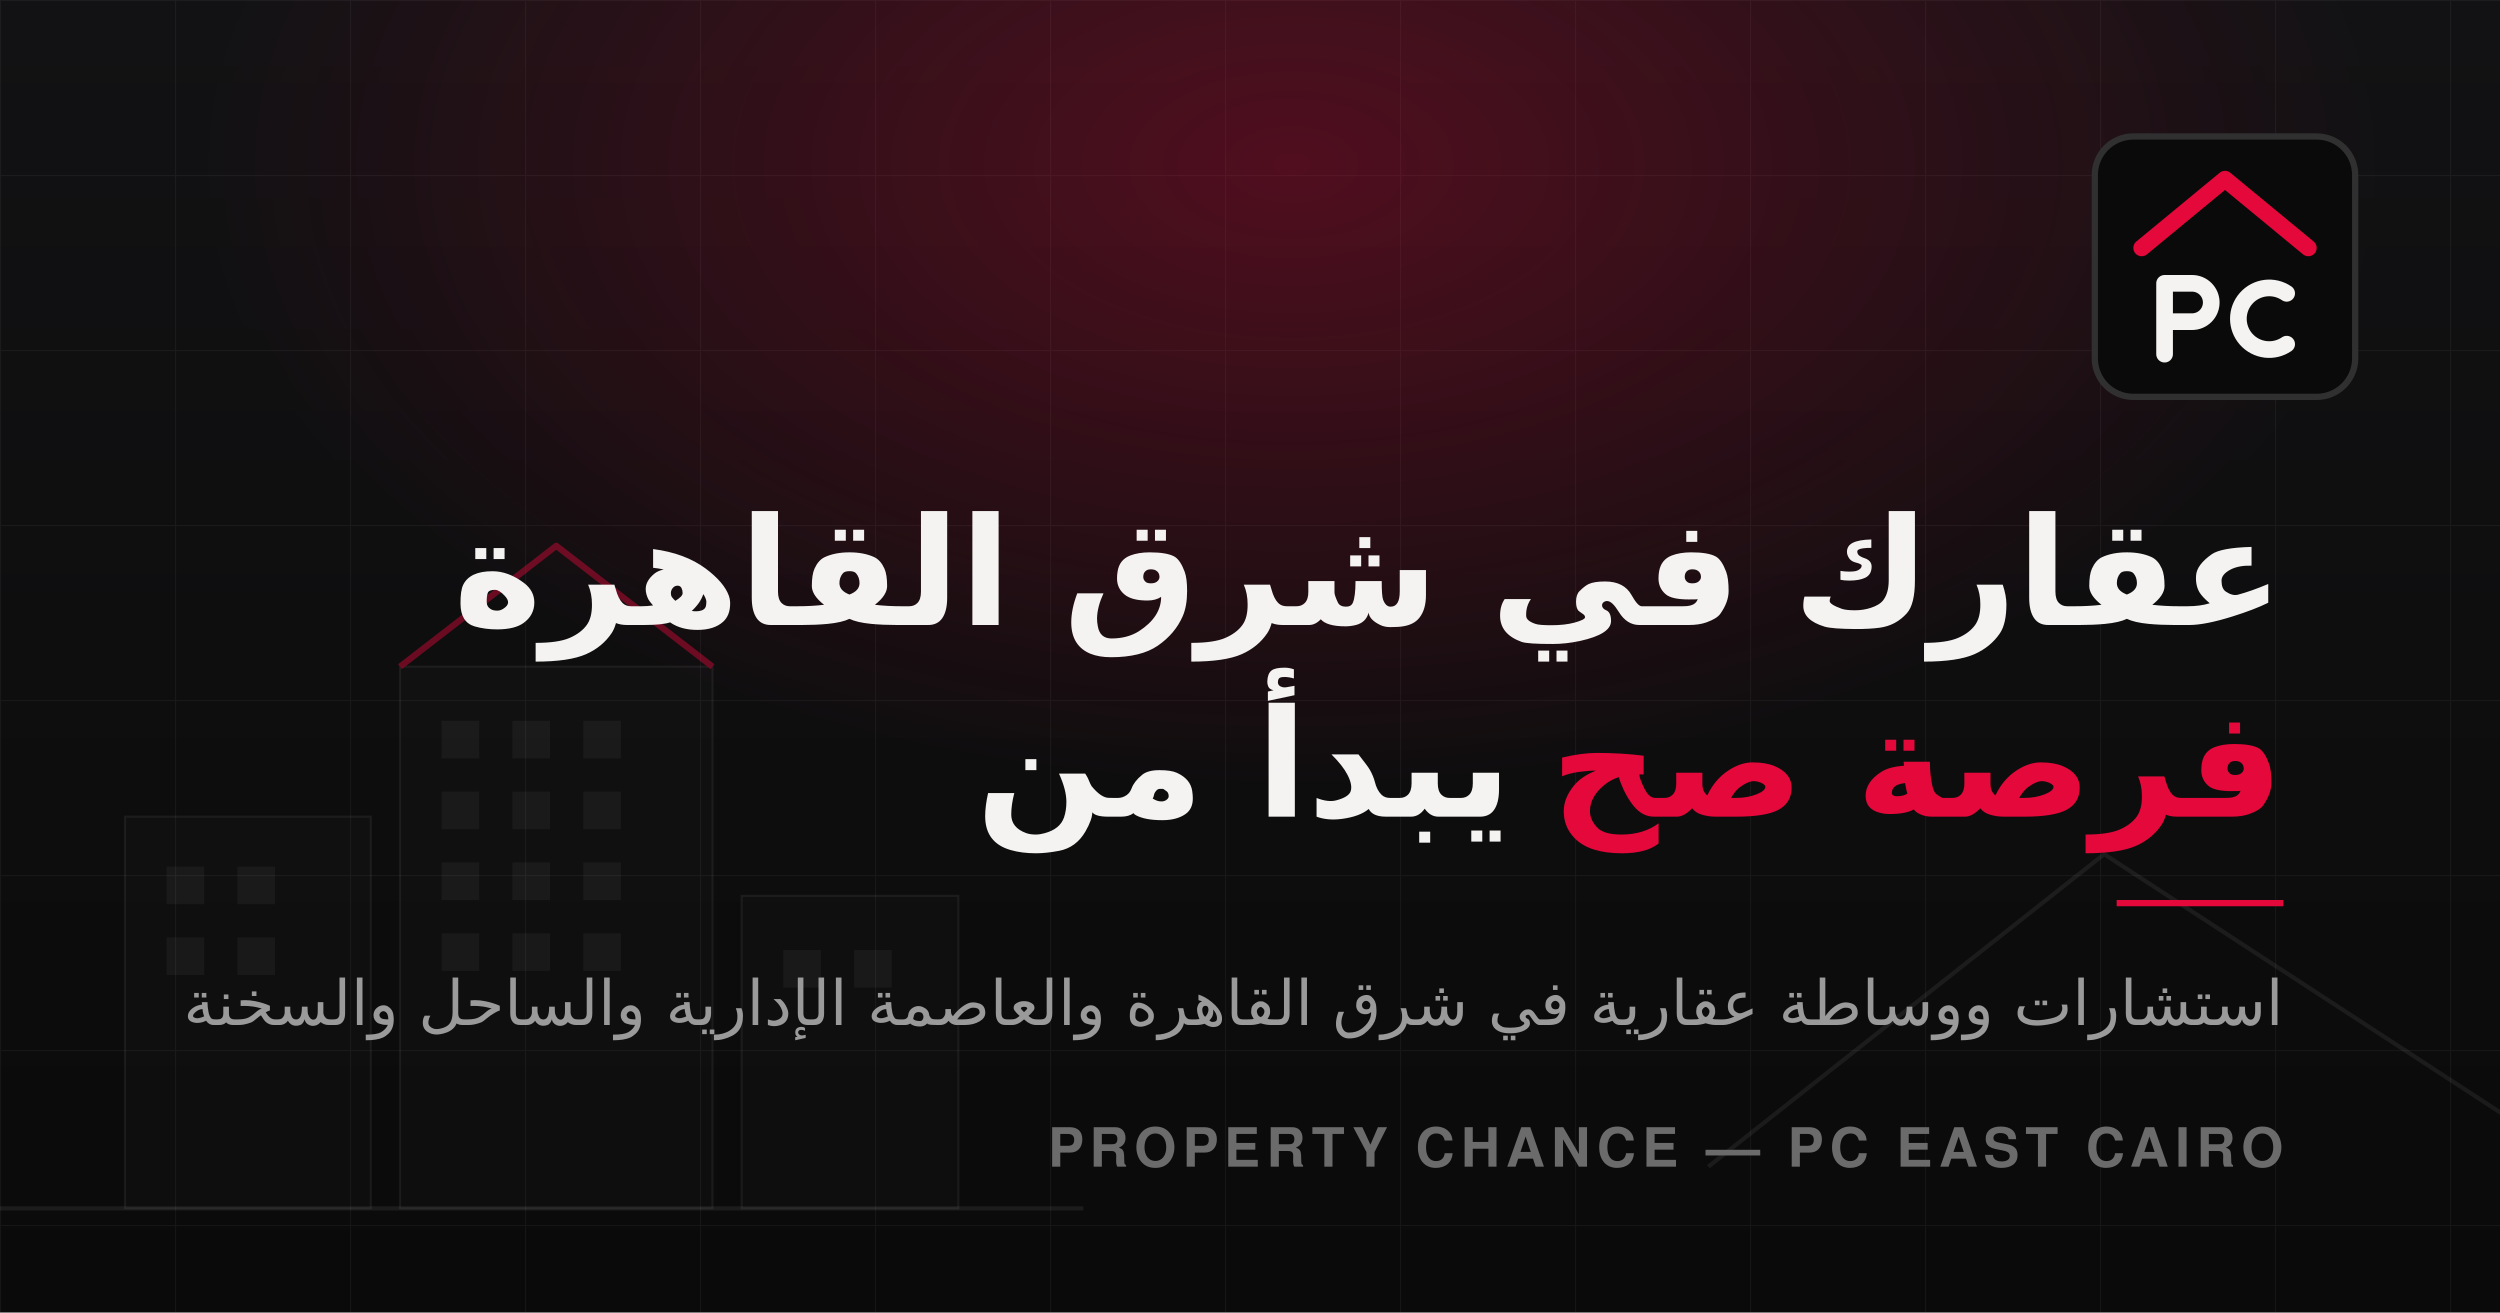
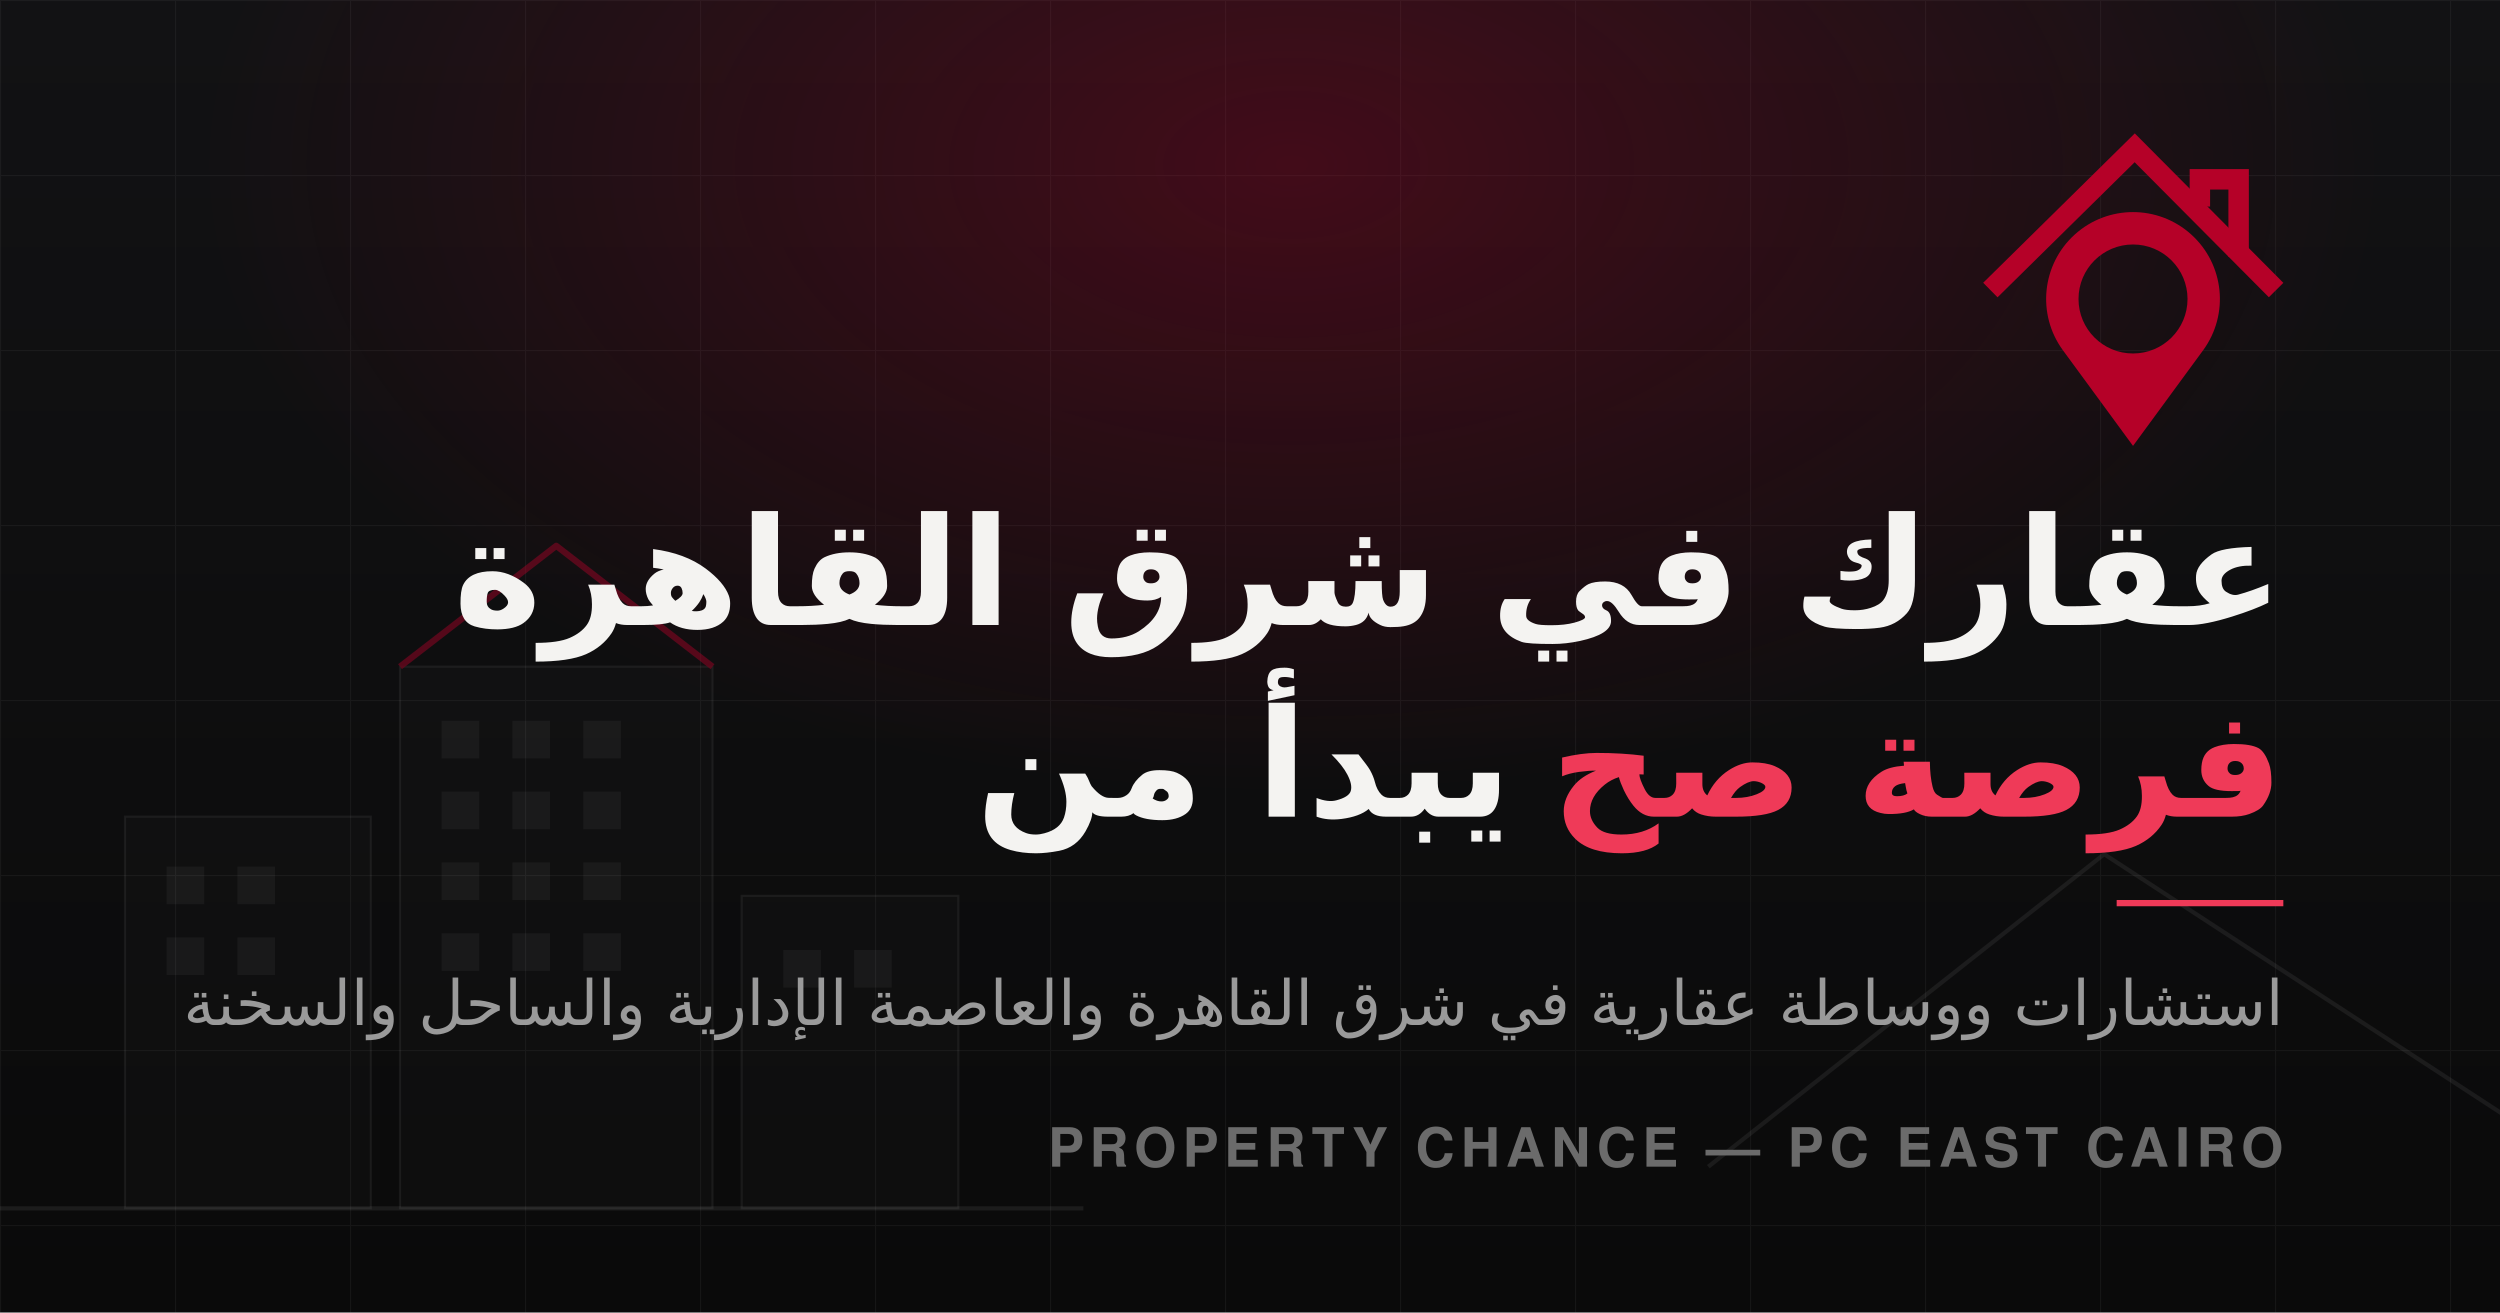
<svg xmlns="http://www.w3.org/2000/svg" width="1200" height="630" viewBox="0 0 1200 630">
  <defs>
    <linearGradient id="bg" x1="0" y1="0" x2="0" y2="1">
      <stop offset="0%" stop-color="#121214" />
      <stop offset="100%" stop-color="#0a0a0a" />
    </linearGradient>
    <radialGradient id="glow" cx="0.5" cy="0.5" r="0.5">
-       <stop offset="0%" stop-color="#e5083a" stop-opacity="0.30" />
-       <stop offset="100%" stop-color="#e5083a" stop-opacity="0" />
+       <stop offset="0%" stop-color="#b50128" stop-opacity="0.30" />
+       <stop offset="100%" stop-color="#b50128" stop-opacity="0" />
    </radialGradient>
    <pattern id="grid" width="84" height="84" patternUnits="userSpaceOnUse">
      <path d="M84 0H0V84" fill="none" stroke="#ffffff" stroke-opacity="0.05" stroke-width="1" />
    </pattern>
  </defs>
  <rect width="1200" height="630" fill="url(#bg)" />
  <rect width="1200" height="630" fill="url(#grid)" />
  <ellipse cx="620" cy="80" rx="520" ry="300" fill="url(#glow)" />
  <g opacity="0.5">
    <g stroke="#ffffff" stroke-opacity="0.12" fill="#ffffff" fill-opacity="0.025">
      <rect x="60" y="392" width="118" height="188" />
      <rect x="192" y="320" width="150" height="260" />
      <rect x="356" y="430" width="104" height="150" />
    </g>
    <g fill="#ffffff" fill-opacity="0.09">
      <rect x="212" y="346" width="18" height="18" />
      <rect x="246" y="346" width="18" height="18" />
      <rect x="280" y="346" width="18" height="18" />
      <rect x="212" y="380" width="18" height="18" />
      <rect x="246" y="380" width="18" height="18" />
      <rect x="280" y="380" width="18" height="18" />
      <rect x="212" y="414" width="18" height="18" />
      <rect x="246" y="414" width="18" height="18" />
      <rect x="280" y="414" width="18" height="18" />
      <rect x="212" y="448" width="18" height="18" />
      <rect x="246" y="448" width="18" height="18" />
      <rect x="280" y="448" width="18" height="18" />
      <rect x="80" y="416" width="18" height="18" />
      <rect x="114" y="416" width="18" height="18" />
      <rect x="80" y="450" width="18" height="18" />
      <rect x="114" y="450" width="18" height="18" />
      <rect x="376" y="456" width="18" height="18" />
      <rect x="410" y="456" width="18" height="18" />
    </g>
-     <path d="M192 320 267 262l75 58" fill="none" stroke="#e5083a" stroke-opacity="0.85" stroke-width="3" stroke-linejoin="round" />
+     <path d="M192 320 267 262l75 58" fill="none" stroke="#b50128" stroke-opacity="0.85" stroke-width="3" stroke-linejoin="round" />
    <line x1="0" y1="580" x2="520" y2="580" stroke="#ffffff" stroke-opacity="0.14" stroke-width="2" />
  </g>
  <polyline points="820,560 1010,410 1240,560" fill="none" stroke="#ffffff" stroke-opacity="0.07" stroke-width="2" />
-   <g transform="translate(1004,64) scale(2)">
-     <rect width="64" height="64" rx="10" fill="#0a0a0a" />
-     <rect x="0.75" y="0.75" width="62.5" height="62.5" rx="9.25" fill="none" stroke="#ffffff" stroke-opacity="0.16" stroke-width="1.5" />
-     <path d="M12 27.5 32 11l20 16.5" fill="none" stroke="#e5083a" stroke-width="4" stroke-linejoin="round" stroke-linecap="round" />
-     <path d="M17.5 36v17M17.5 36h6.6a4.6 4.6 0 0 1 0 9.2h-6.6" fill="none" stroke="#f4f3f1" stroke-width="4" stroke-linecap="round" stroke-linejoin="round" />
-     <path d="M46.8 38.4a7.4 7.4 0 1 0 0 12.2" fill="none" stroke="#f4f3f1" stroke-width="4" stroke-linecap="round" />
+   <g transform="translate(951.9,64) scale(0.2044)">
+     <g transform="translate(-273,-270)">
+       <g fill="none" stroke="#b50128" stroke-linecap="butt" stroke-linejoin="miter">
+         <polyline points="290,638 629,304 961,638" stroke-width="48" />
+         <path d="M782 442V378H873V560" stroke-width="48" />
+       </g>
+       <path fill="#b50128" fill-rule="evenodd" d="M625 1004 460.5 779.6a204 204 0 1 1 329 0Z M625 531a128 128 0 1 0 0 256 128 128 0 1 0 0-256Z" />
+     </g>
  </g>
  <text x="1096" y="300" text-anchor="end" font-family="SF Arabic, Geeza Pro, sans-serif" font-size="72" font-weight="700" fill="#f4f3f1">عقارك في شرق القاهرة</text>
-   <text x="1096" y="392" text-anchor="end" font-family="SF Arabic, Geeza Pro, sans-serif" font-size="72" font-weight="700" fill="#f4f3f1">يبدأ من <tspan fill="#e5083a">فرصة صح</tspan>
+   <text x="1096" y="392" text-anchor="end" font-family="SF Arabic, Geeza Pro, sans-serif" font-size="72" font-weight="700" fill="#f4f3f1">يبدأ من <tspan fill="#ef3a58">فرصة صح</tspan>
  </text>
-   <rect x="1016" y="432" width="80" height="3" fill="#e5083a" />
+   <rect x="1016" y="432" width="80" height="3" fill="#ef3a58" />
  <text x="1096" y="492" text-anchor="end" font-family="SF Arabic, Geeza Pro, sans-serif" font-size="30" fill="#9a9a9a">استشارات ووساطة عقارية في شرق القاهرة والعاصمة الإدارية والساحل والسخنة</text>
  <text x="1096" y="560" text-anchor="end" font-family="Helvetica Neue, Helvetica, sans-serif" font-size="26" font-weight="600" letter-spacing="3" fill="#6b6b6b">PROPERTY CHANCE — PC EAST CAIRO</text>
</svg>
